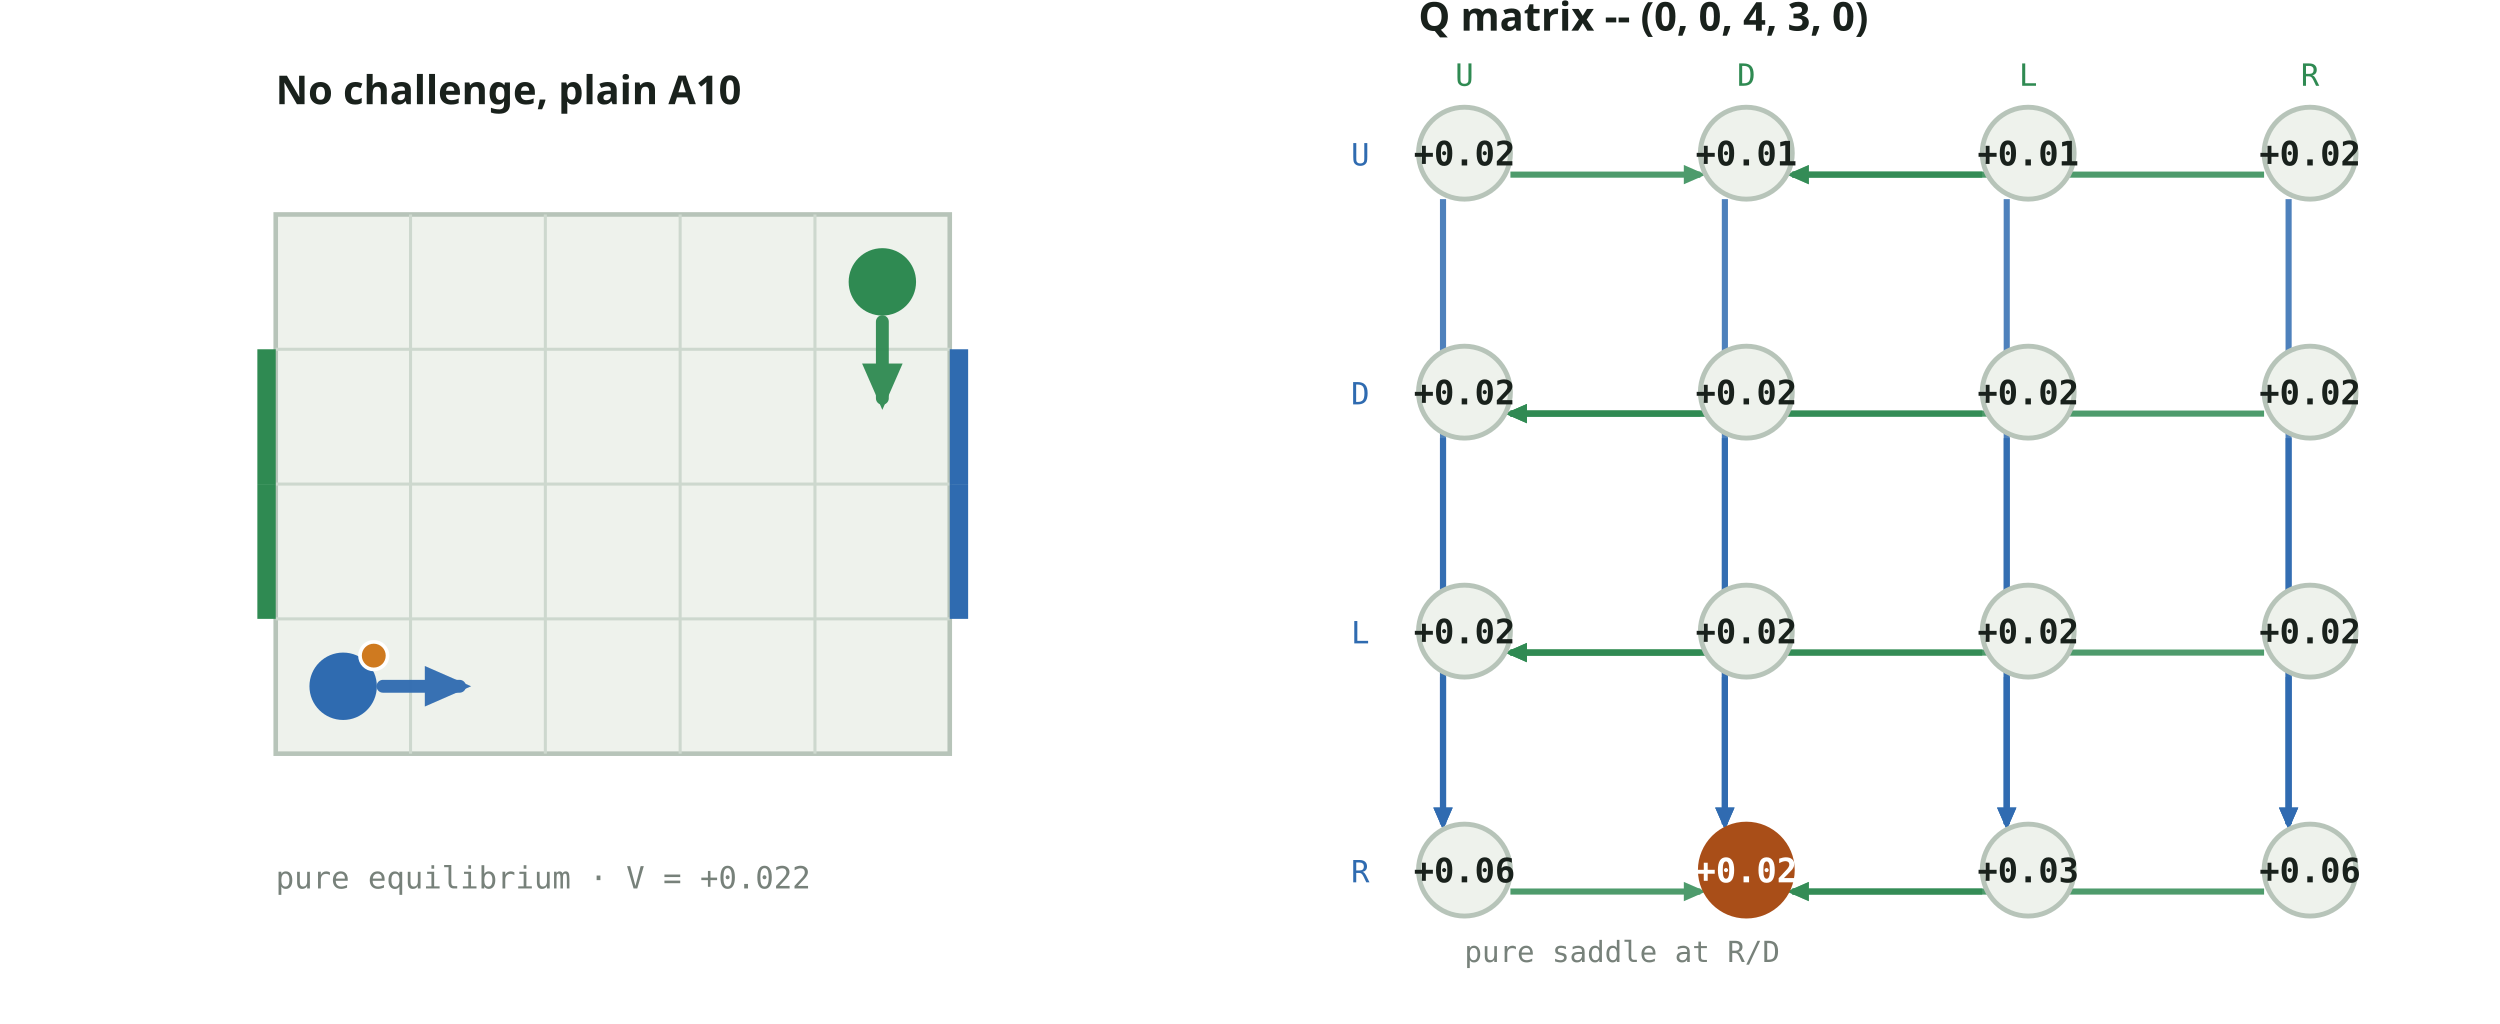
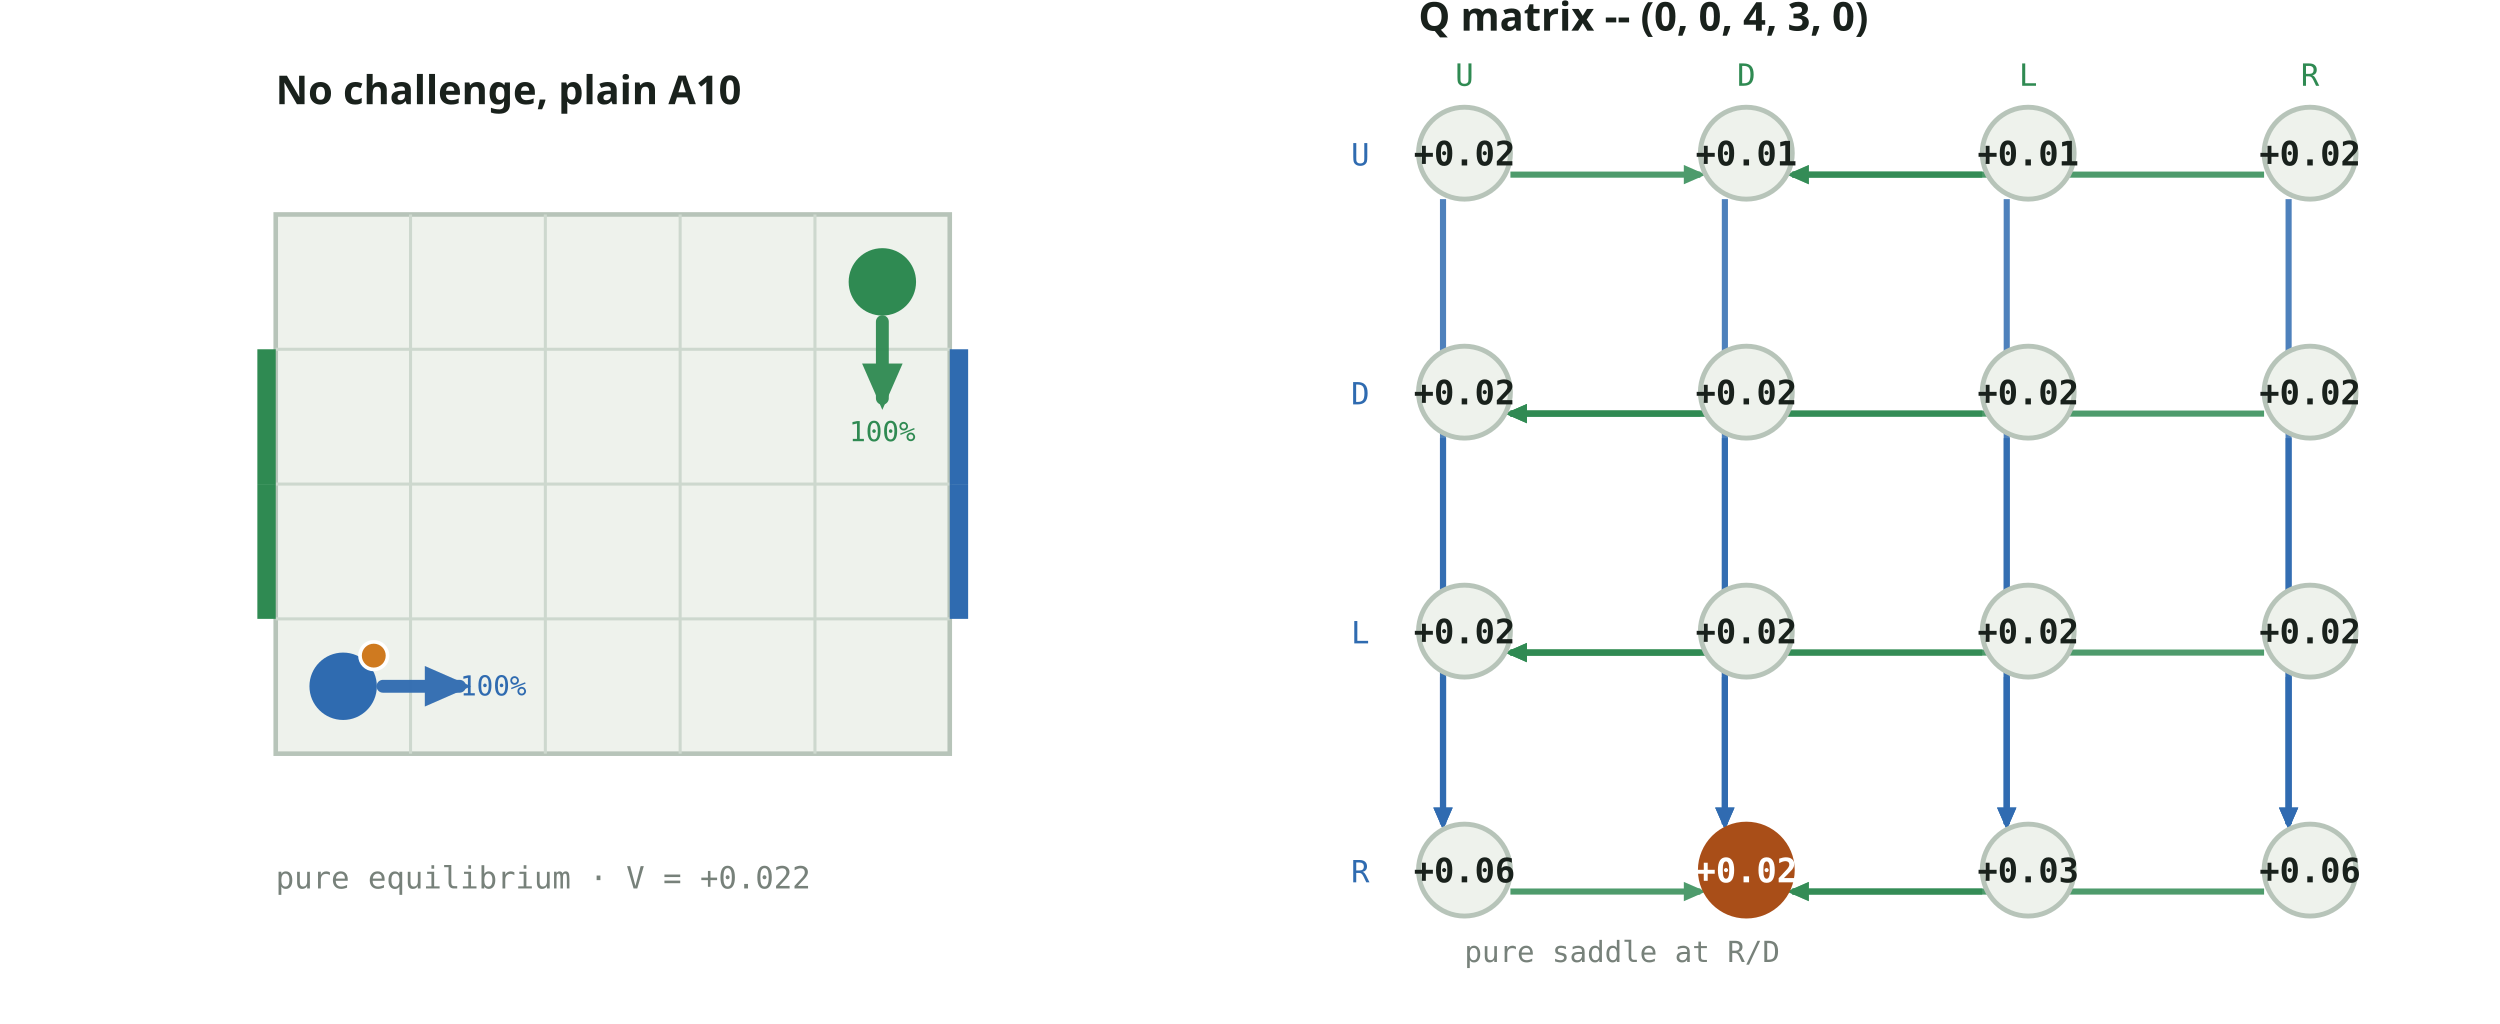
<svg xmlns="http://www.w3.org/2000/svg" viewBox="0 0 816 334" role="img" aria-label="panel">
  <g transform="translate(60.0 40.0)">
    <clipPath id="pnl0">
      <rect x="-16.0" y="-16.0" width="312.0" height="286.0" />
    </clipPath>
    <g clip-path="url(#pnl0)">
      <defs>
        <marker id="ah-2f6bb0" viewBox="0 0 8 8" refX="6" refY="4" markerWidth="3.6" markerHeight="3.6" orient="auto">
          <path d="M0 0.5 L8 4 L0 7.5 z" fill="var(--p0, #2f6bb0)" />
        </marker>
        <marker id="ah-2f8a52" viewBox="0 0 8 8" refX="6" refY="4" markerWidth="3.6" markerHeight="3.6" orient="auto">
          <path d="M0 0.5 L8 4 L0 7.5 z" fill="var(--p1, #2f8a52)" />
        </marker>
      </defs>
      <rect x="30" y="30" width="220" height="176" fill="var(--tint, #eef2ec)" stroke="var(--rule-strong, #b7c4b9)" stroke-width="1.5" />
      <line x1="74" y1="30" x2="74" y2="206" stroke="var(--rule, #cdd8ce)" stroke-width="1" />
      <line x1="118" y1="30" x2="118" y2="206" stroke="var(--rule, #cdd8ce)" stroke-width="1" />
      <line x1="162" y1="30" x2="162" y2="206" stroke="var(--rule, #cdd8ce)" stroke-width="1" />
      <line x1="206" y1="30" x2="206" y2="206" stroke="var(--rule, #cdd8ce)" stroke-width="1" />
      <line x1="30" y1="74" x2="250" y2="74" stroke="var(--rule, #cdd8ce)" stroke-width="1" />
      <line x1="30" y1="118" x2="250" y2="118" stroke="var(--rule, #cdd8ce)" stroke-width="1" />
      <line x1="30" y1="162" x2="250" y2="162" stroke="var(--rule, #cdd8ce)" stroke-width="1" />
      <rect x="24" y="118" width="6" height="44" fill="var(--p1, #2f8a52)" />
      <rect x="250" y="118" width="6" height="44" fill="var(--p0, #2f6bb0)" />
      <rect x="24" y="74" width="6" height="44" fill="var(--p1, #2f8a52)" />
      <rect x="250" y="74" width="6" height="44" fill="var(--p0, #2f6bb0)" />
      <circle cx="52.0" cy="184.0" r="11" fill="var(--p0, #2f6bb0)" />
      <circle cx="228.0" cy="52.0" r="11" fill="var(--p1, #2f8a52)" />
      <circle cx="62.0" cy="174.0" r="4.5" fill="var(--ball, #cf7a20)" stroke="var(--paper, #ffffff)" stroke-width="1.2" />
      <line x1="65.0" y1="184.0" x2="90.0" y2="184.0" stroke="var(--p0, #2f6bb0)" stroke-width="4.2" stroke-linecap="round" opacity="0.95" marker-end="url(#ah-2f6bb0)" />
+       <text x="101.0" y="187.0" text-anchor="middle" font-family="ui-monospace,monospace" font-size="9" fill="var(--p0, #2f6bb0)">100%</text>
      <line x1="228.0" y1="65.0" x2="228.0" y2="90.0" stroke="var(--p1, #2f8a52)" stroke-width="4.2" stroke-linecap="round" opacity="0.95" marker-end="url(#ah-2f8a52)" />
+       <text x="228.0" y="104.0" text-anchor="middle" font-family="ui-monospace,monospace" font-size="9" fill="var(--p1, #2f8a52)">100%</text>
      <text x="30" y="250" font-family="ui-monospace,monospace" font-size="10" fill="var(--ink-faint, #77817a)">pure equilibrium · V = +0.022</text>
      <text x="30" y="-6" font-family="Barlow Semi Condensed,sans-serif" font-weight="600" font-size="13" fill="var(--ink, #19211c)">No challenge, plain A10</text>
    </g>
  </g>
  <g transform="translate(432.0 16.0)">
    <clipPath id="pnl1">
      <rect x="-16.0" y="-16.0" width="400.0" height="334.0" />
    </clipPath>
    <g clip-path="url(#pnl1)">
      <text x="31" y="-6" font-family="Barlow Semi Condensed,sans-serif" font-weight="600" font-size="13" fill="var(--ink, #19211c)">Q matrix -- (0, 0, 4, 3, 0)</text>
      <defs>
        <marker id="ah-2f6bb0" viewBox="0 0 8 8" refX="6" refY="4" markerWidth="3.6" markerHeight="3.6" orient="auto">
          <path d="M0 0.5 L8 4 L0 7.5 z" fill="var(--p0, #2f6bb0)" />
        </marker>
        <marker id="ah-2f8a52" viewBox="0 0 8 8" refX="6" refY="4" markerWidth="3.6" markerHeight="3.6" orient="auto">
          <path d="M0 0.5 L8 4 L0 7.5 z" fill="var(--p1, #2f8a52)" />
        </marker>
      </defs>
      <text x="46" y="12" text-anchor="middle" font-family="ui-monospace,monospace" font-size="10" fill="var(--p1, #2f8a52)">U</text>
      <text x="138" y="12" text-anchor="middle" font-family="ui-monospace,monospace" font-size="10" fill="var(--p1, #2f8a52)">D</text>
      <text x="230" y="12" text-anchor="middle" font-family="ui-monospace,monospace" font-size="10" fill="var(--p1, #2f8a52)">L</text>
      <text x="322" y="12" text-anchor="middle" font-family="ui-monospace,monospace" font-size="10" fill="var(--p1, #2f8a52)">R</text>
      <text x="12" y="38" text-anchor="middle" font-family="ui-monospace,monospace" font-size="10" fill="var(--p0, #2f6bb0)">U</text>
      <text x="12" y="116" text-anchor="middle" font-family="ui-monospace,monospace" font-size="10" fill="var(--p0, #2f6bb0)">D</text>
      <text x="12" y="194" text-anchor="middle" font-family="ui-monospace,monospace" font-size="10" fill="var(--p0, #2f6bb0)">L</text>
      <text x="12" y="272" text-anchor="middle" font-family="ui-monospace,monospace" font-size="10" fill="var(--p0, #2f6bb0)">R</text>
      <line x1="39.0" y1="49.0" x2="39.0" y2="253.0" stroke="var(--p0, #2f6bb0)" stroke-width="2" marker-end="url(#ah-2f6bb0)" opacity=".85" />
      <line x1="39.0" y1="127.0" x2="39.0" y2="253.0" stroke="var(--p0, #2f6bb0)" stroke-width="2" marker-end="url(#ah-2f6bb0)" opacity=".85" />
      <line x1="39.0" y1="205.0" x2="39.0" y2="253.0" stroke="var(--p0, #2f6bb0)" stroke-width="2" marker-end="url(#ah-2f6bb0)" opacity=".85" />
      <line x1="131.0" y1="49.0" x2="131.0" y2="253.0" stroke="var(--p0, #2f6bb0)" stroke-width="2" marker-end="url(#ah-2f6bb0)" opacity=".85" />
      <line x1="131.0" y1="127.0" x2="131.0" y2="253.0" stroke="var(--p0, #2f6bb0)" stroke-width="2" marker-end="url(#ah-2f6bb0)" opacity=".85" />
      <line x1="131.0" y1="205.0" x2="131.0" y2="253.0" stroke="var(--p0, #2f6bb0)" stroke-width="2" marker-end="url(#ah-2f6bb0)" opacity=".85" />
      <line x1="223.0" y1="49.0" x2="223.0" y2="253.0" stroke="var(--p0, #2f6bb0)" stroke-width="2" marker-end="url(#ah-2f6bb0)" opacity=".85" />
      <line x1="223.0" y1="127.0" x2="223.0" y2="253.0" stroke="var(--p0, #2f6bb0)" stroke-width="2" marker-end="url(#ah-2f6bb0)" opacity=".85" />
      <line x1="223.0" y1="205.0" x2="223.0" y2="253.0" stroke="var(--p0, #2f6bb0)" stroke-width="2" marker-end="url(#ah-2f6bb0)" opacity=".85" />
      <line x1="315.0" y1="49.0" x2="315.0" y2="253.0" stroke="var(--p0, #2f6bb0)" stroke-width="2" marker-end="url(#ah-2f6bb0)" opacity=".85" />
      <line x1="315.0" y1="127.0" x2="315.0" y2="253.0" stroke="var(--p0, #2f6bb0)" stroke-width="2" marker-end="url(#ah-2f6bb0)" opacity=".85" />
      <line x1="315.0" y1="205.0" x2="315.0" y2="253.0" stroke="var(--p0, #2f6bb0)" stroke-width="2" marker-end="url(#ah-2f6bb0)" opacity=".85" />
      <line x1="61.0" y1="41.0" x2="123.0" y2="41.0" stroke="var(--p1, #2f8a52)" stroke-width="2" marker-end="url(#ah-2f8a52)" opacity=".85" />
      <line x1="215.0" y1="41.0" x2="153.0" y2="41.0" stroke="var(--p1, #2f8a52)" stroke-width="2" marker-end="url(#ah-2f8a52)" opacity=".85" />
      <line x1="307.0" y1="41.0" x2="153.0" y2="41.0" stroke="var(--p1, #2f8a52)" stroke-width="2" marker-end="url(#ah-2f8a52)" opacity=".85" />
      <line x1="123.0" y1="119.0" x2="61.0" y2="119.0" stroke="var(--p1, #2f8a52)" stroke-width="2" marker-end="url(#ah-2f8a52)" opacity=".85" />
      <line x1="215.0" y1="119.0" x2="61.0" y2="119.0" stroke="var(--p1, #2f8a52)" stroke-width="2" marker-end="url(#ah-2f8a52)" opacity=".85" />
      <line x1="307.0" y1="119.0" x2="61.0" y2="119.0" stroke="var(--p1, #2f8a52)" stroke-width="2" marker-end="url(#ah-2f8a52)" opacity=".85" />
      <line x1="123.0" y1="197.0" x2="61.0" y2="197.0" stroke="var(--p1, #2f8a52)" stroke-width="2" marker-end="url(#ah-2f8a52)" opacity=".85" />
      <line x1="215.0" y1="197.0" x2="61.0" y2="197.0" stroke="var(--p1, #2f8a52)" stroke-width="2" marker-end="url(#ah-2f8a52)" opacity=".85" />
      <line x1="307.0" y1="197.0" x2="61.0" y2="197.0" stroke="var(--p1, #2f8a52)" stroke-width="2" marker-end="url(#ah-2f8a52)" opacity=".85" />
      <line x1="61.0" y1="275.0" x2="123.0" y2="275.0" stroke="var(--p1, #2f8a52)" stroke-width="2" marker-end="url(#ah-2f8a52)" opacity=".85" />
      <line x1="215.0" y1="275.0" x2="153.0" y2="275.0" stroke="var(--p1, #2f8a52)" stroke-width="2" marker-end="url(#ah-2f8a52)" opacity=".85" />
      <line x1="307.0" y1="275.0" x2="153.0" y2="275.0" stroke="var(--p1, #2f8a52)" stroke-width="2" marker-end="url(#ah-2f8a52)" opacity=".85" />
      <circle cx="46.0" cy="34.0" r="15" fill="var(--tint, #eef2ec)" stroke="var(--rule-strong, #b7c4b9)" stroke-width="1.6" />
      <text x="46.0" y="38.0" text-anchor="middle" font-family="ui-monospace,monospace" font-weight="600" font-size="11" fill="var(--ink, #19211c)">+0.02</text>
      <circle cx="138.0" cy="34.0" r="15" fill="var(--tint, #eef2ec)" stroke="var(--rule-strong, #b7c4b9)" stroke-width="1.6" />
      <text x="138.0" y="38.0" text-anchor="middle" font-family="ui-monospace,monospace" font-weight="600" font-size="11" fill="var(--ink, #19211c)">+0.01</text>
      <circle cx="230.0" cy="34.0" r="15" fill="var(--tint, #eef2ec)" stroke="var(--rule-strong, #b7c4b9)" stroke-width="1.6" />
      <text x="230.0" y="38.0" text-anchor="middle" font-family="ui-monospace,monospace" font-weight="600" font-size="11" fill="var(--ink, #19211c)">+0.01</text>
      <circle cx="322.0" cy="34.0" r="15" fill="var(--tint, #eef2ec)" stroke="var(--rule-strong, #b7c4b9)" stroke-width="1.6" />
      <text x="322.0" y="38.0" text-anchor="middle" font-family="ui-monospace,monospace" font-weight="600" font-size="11" fill="var(--ink, #19211c)">+0.02</text>
      <circle cx="46.0" cy="112.0" r="15" fill="var(--tint, #eef2ec)" stroke="var(--rule-strong, #b7c4b9)" stroke-width="1.6" />
      <text x="46.0" y="116.0" text-anchor="middle" font-family="ui-monospace,monospace" font-weight="600" font-size="11" fill="var(--ink, #19211c)">+0.02</text>
      <circle cx="138.0" cy="112.0" r="15" fill="var(--tint, #eef2ec)" stroke="var(--rule-strong, #b7c4b9)" stroke-width="1.6" />
      <text x="138.0" y="116.0" text-anchor="middle" font-family="ui-monospace,monospace" font-weight="600" font-size="11" fill="var(--ink, #19211c)">+0.02</text>
      <circle cx="230.0" cy="112.0" r="15" fill="var(--tint, #eef2ec)" stroke="var(--rule-strong, #b7c4b9)" stroke-width="1.6" />
      <text x="230.0" y="116.0" text-anchor="middle" font-family="ui-monospace,monospace" font-weight="600" font-size="11" fill="var(--ink, #19211c)">+0.02</text>
      <circle cx="322.0" cy="112.0" r="15" fill="var(--tint, #eef2ec)" stroke="var(--rule-strong, #b7c4b9)" stroke-width="1.6" />
      <text x="322.0" y="116.0" text-anchor="middle" font-family="ui-monospace,monospace" font-weight="600" font-size="11" fill="var(--ink, #19211c)">+0.02</text>
      <circle cx="46.0" cy="190.0" r="15" fill="var(--tint, #eef2ec)" stroke="var(--rule-strong, #b7c4b9)" stroke-width="1.6" />
      <text x="46.0" y="194.0" text-anchor="middle" font-family="ui-monospace,monospace" font-weight="600" font-size="11" fill="var(--ink, #19211c)">+0.02</text>
      <circle cx="138.0" cy="190.0" r="15" fill="var(--tint, #eef2ec)" stroke="var(--rule-strong, #b7c4b9)" stroke-width="1.6" />
      <text x="138.0" y="194.0" text-anchor="middle" font-family="ui-monospace,monospace" font-weight="600" font-size="11" fill="var(--ink, #19211c)">+0.02</text>
      <circle cx="230.0" cy="190.0" r="15" fill="var(--tint, #eef2ec)" stroke="var(--rule-strong, #b7c4b9)" stroke-width="1.6" />
      <text x="230.0" y="194.0" text-anchor="middle" font-family="ui-monospace,monospace" font-weight="600" font-size="11" fill="var(--ink, #19211c)">+0.02</text>
      <circle cx="322.0" cy="190.0" r="15" fill="var(--tint, #eef2ec)" stroke="var(--rule-strong, #b7c4b9)" stroke-width="1.6" />
      <text x="322.0" y="194.0" text-anchor="middle" font-family="ui-monospace,monospace" font-weight="600" font-size="11" fill="var(--ink, #19211c)">+0.02</text>
      <circle cx="46.0" cy="268.0" r="15" fill="var(--tint, #eef2ec)" stroke="var(--rule-strong, #b7c4b9)" stroke-width="1.6" />
      <text x="46.0" y="272.0" text-anchor="middle" font-family="ui-monospace,monospace" font-weight="600" font-size="11" fill="var(--ink, #19211c)">+0.06</text>
      <circle cx="138.0" cy="268.0" r="15" fill="#a94e18" stroke="#a94e18" stroke-width="1.6" />
      <text x="138.0" y="272.0" text-anchor="middle" font-family="ui-monospace,monospace" font-weight="600" font-size="11" fill="var(--paper, #ffffff)">+0.02</text>
      <circle cx="230.0" cy="268.0" r="15" fill="var(--tint, #eef2ec)" stroke="var(--rule-strong, #b7c4b9)" stroke-width="1.6" />
      <text x="230.0" y="272.0" text-anchor="middle" font-family="ui-monospace,monospace" font-weight="600" font-size="11" fill="var(--ink, #19211c)">+0.03</text>
      <circle cx="322.0" cy="268.0" r="15" fill="var(--tint, #eef2ec)" stroke="var(--rule-strong, #b7c4b9)" stroke-width="1.6" />
      <text x="322.0" y="272.0" text-anchor="middle" font-family="ui-monospace,monospace" font-weight="600" font-size="11" fill="var(--ink, #19211c)">+0.06</text>
      <text x="46" y="298" font-family="ui-monospace,monospace" font-size="9.5" fill="var(--ink-faint, #77817a)">pure saddle at R/D</text>
    </g>
  </g>
</svg>
